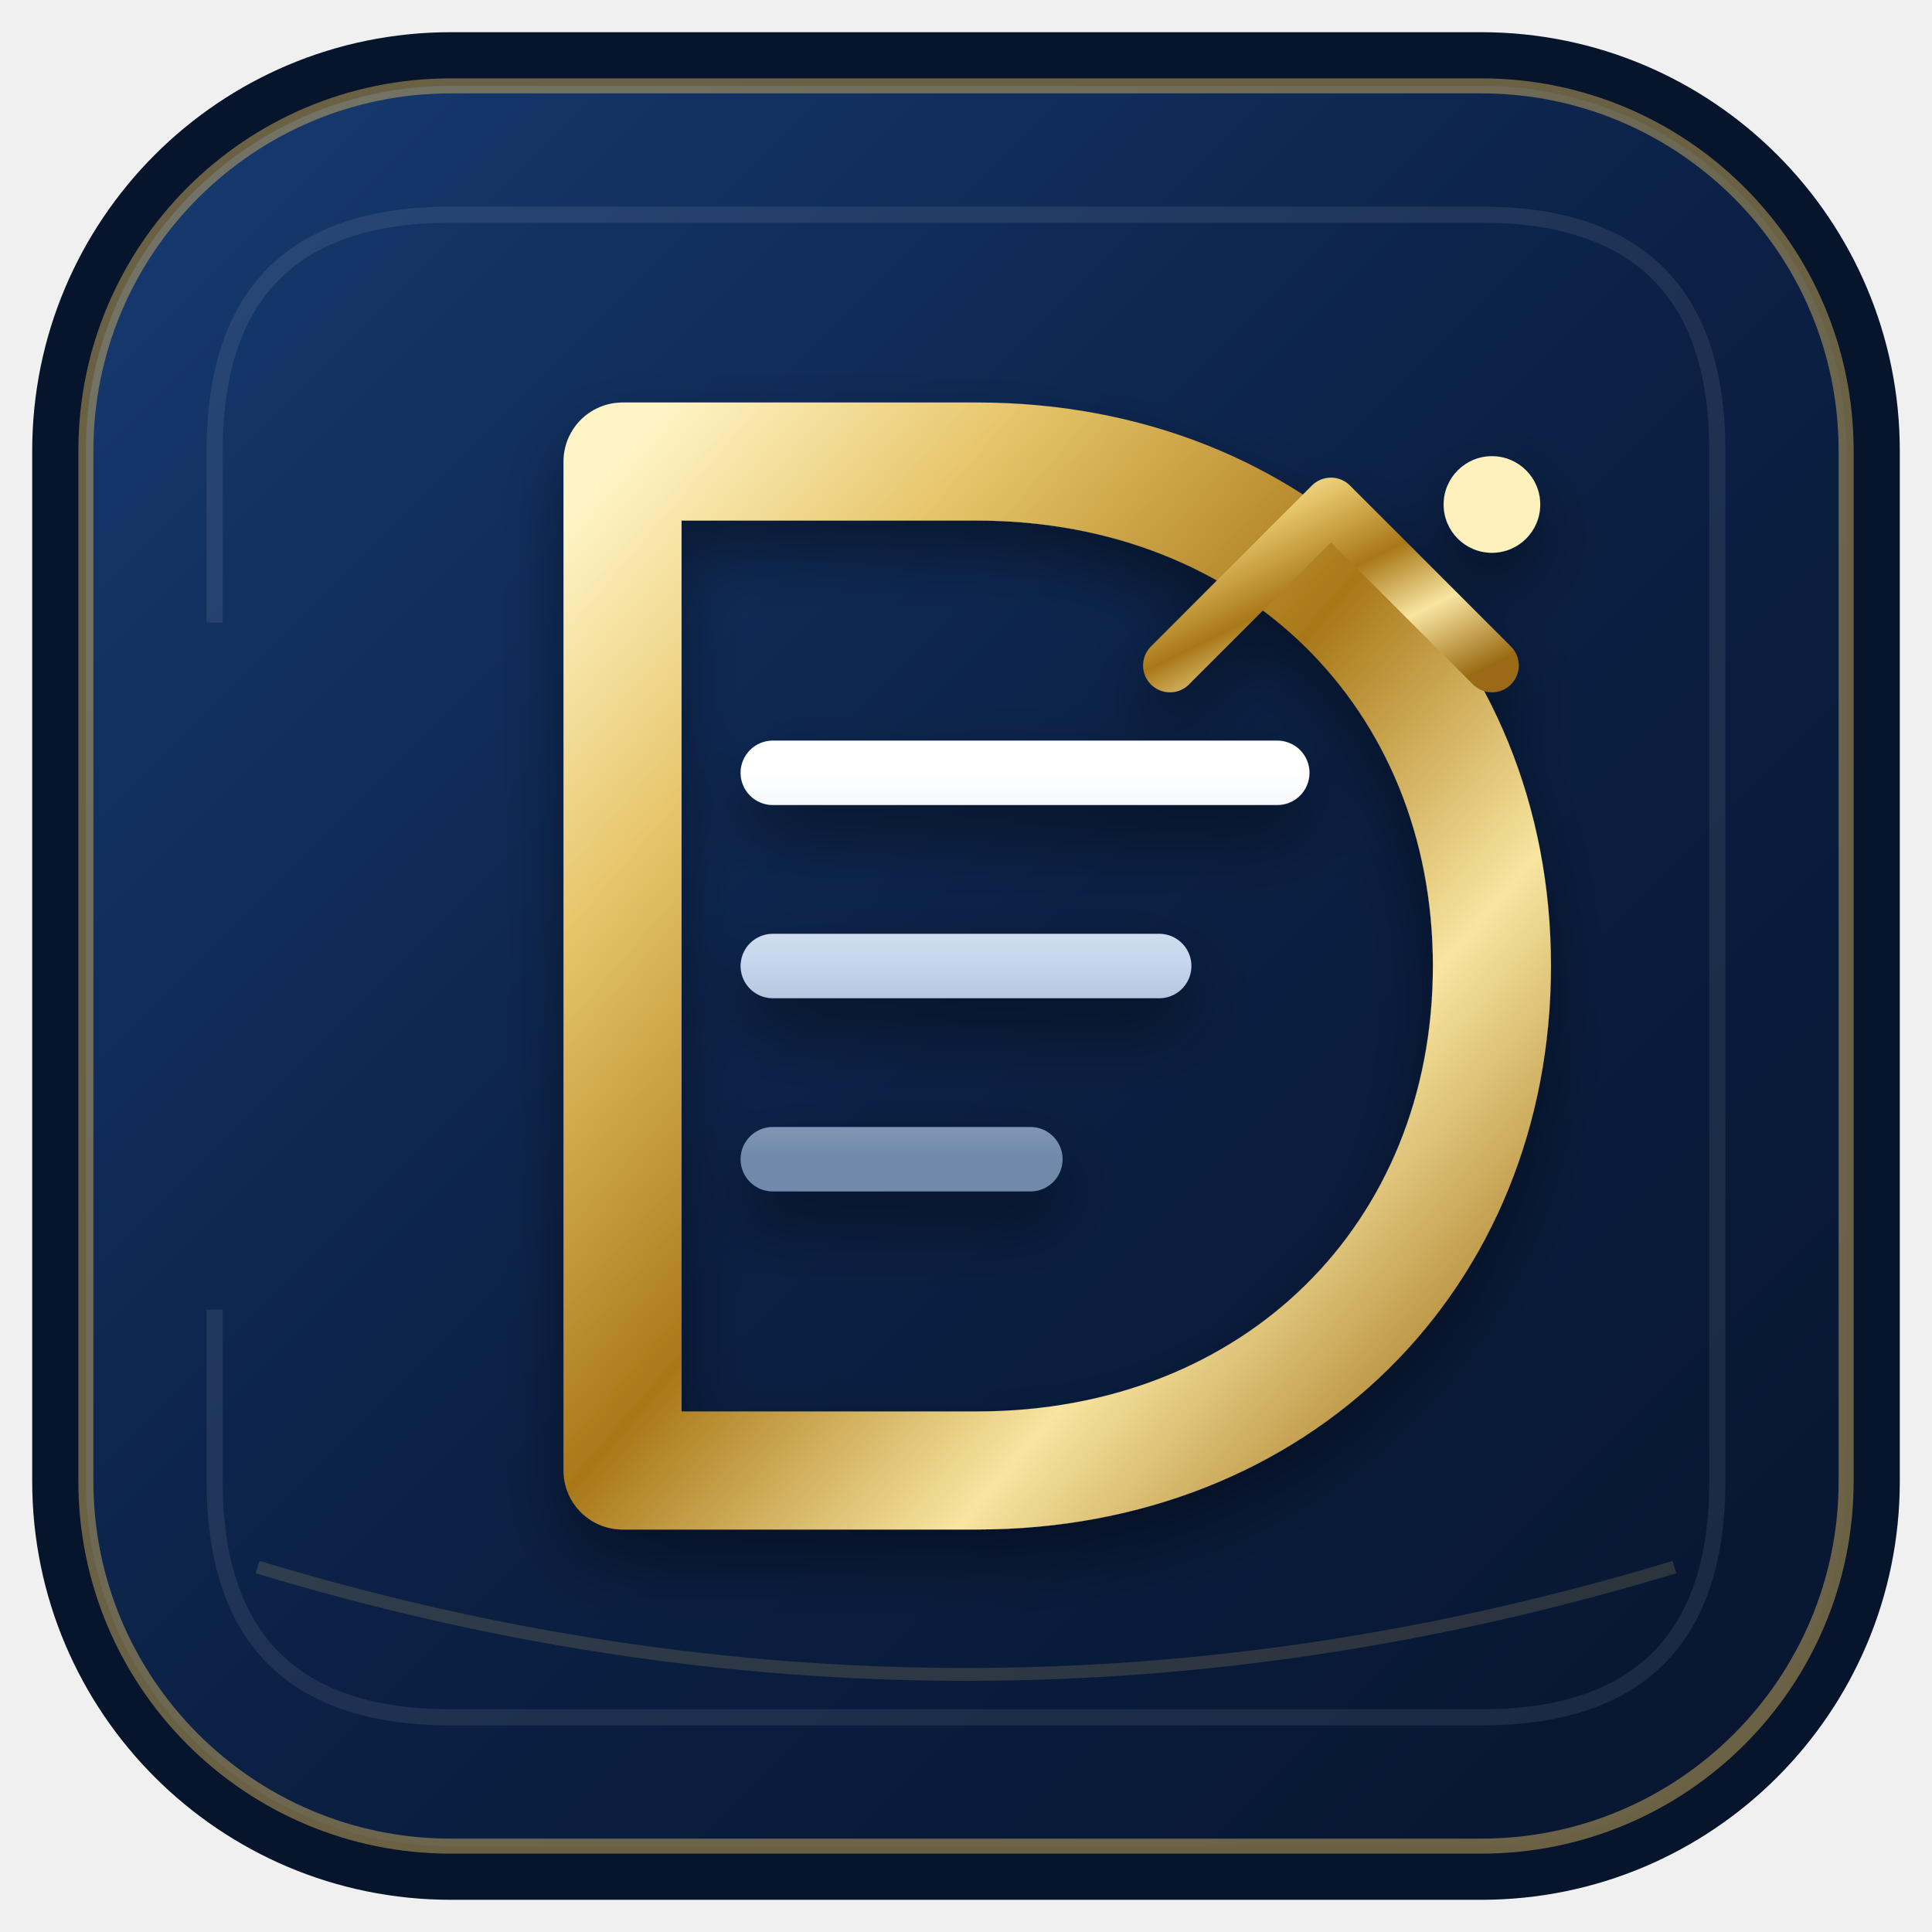
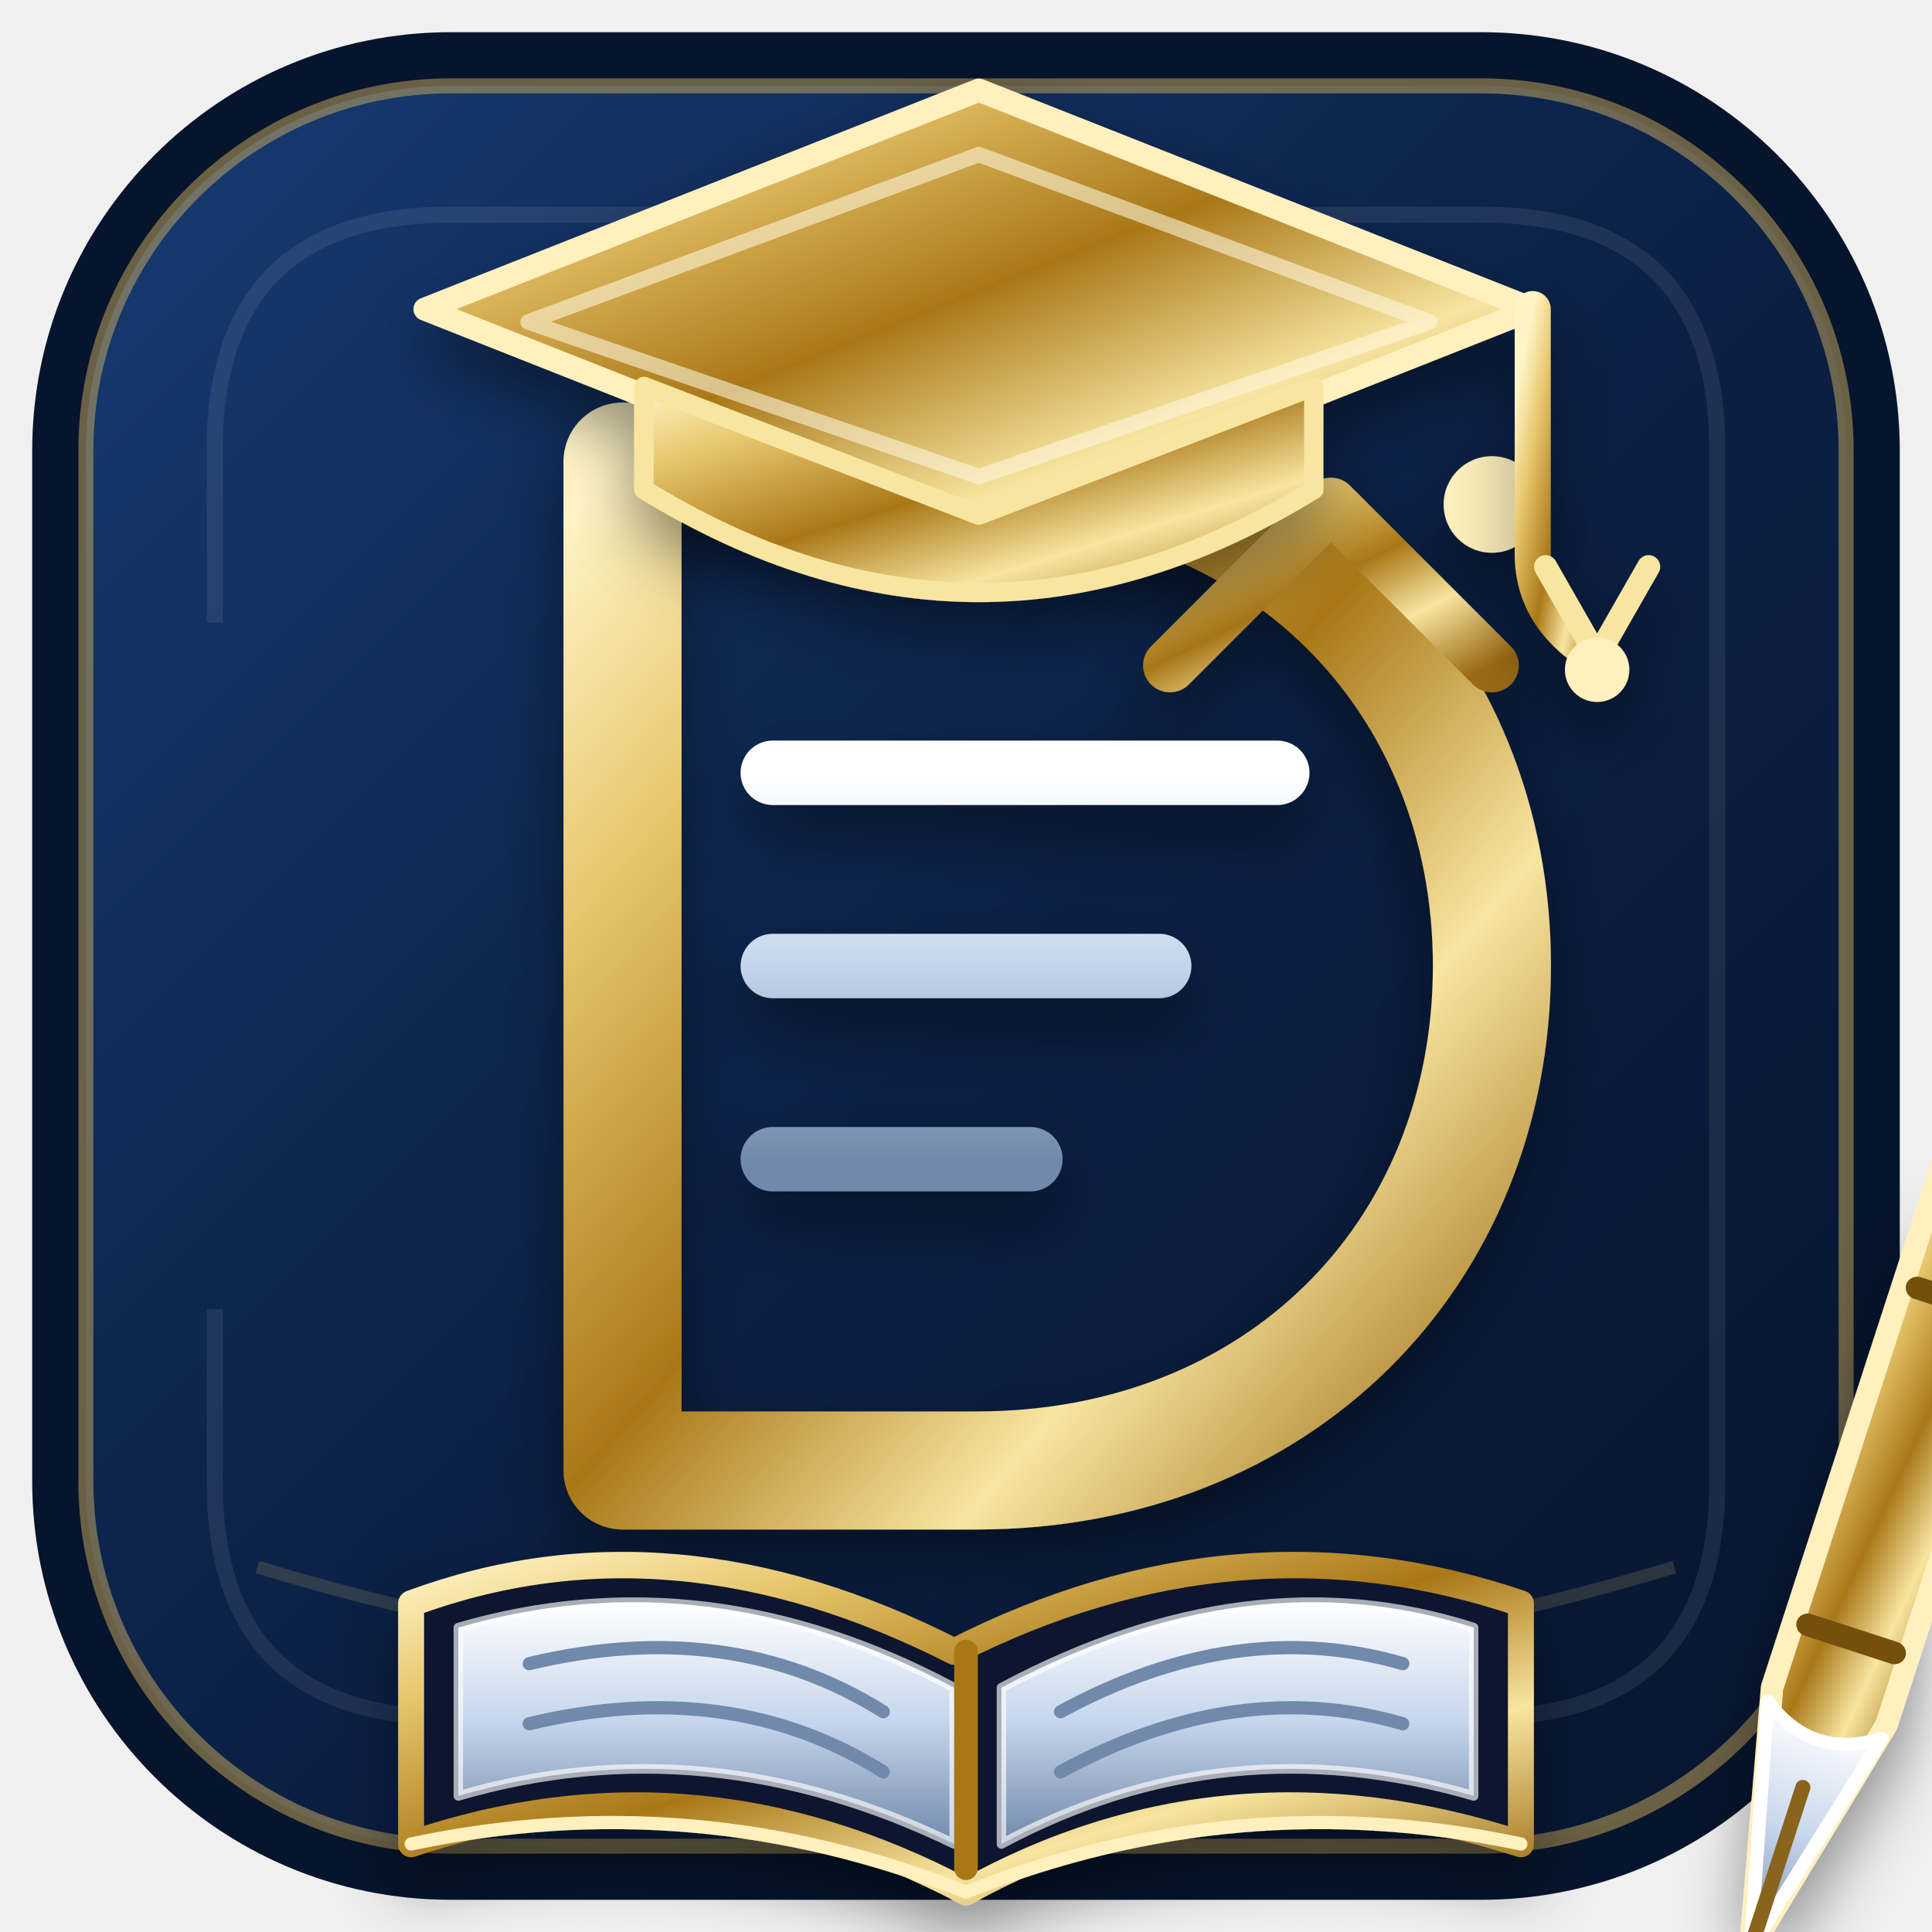
<svg xmlns="http://www.w3.org/2000/svg" viewBox="0 0 180 180" role="img" aria-labelledby="title desc">
  <defs>
    <linearGradient id="base" x1="0" y1="0" x2="1" y2="1">
      <stop offset="0" stop-color="#173b72" />
      <stop offset=".52" stop-color="#0b2044" />
      <stop offset="1" stop-color="#07152f" />
    </linearGradient>
    <linearGradient id="gold" x1="0" y1="0" x2="1" y2="1">
      <stop offset="0" stop-color="#fff4c6" />
      <stop offset=".2" stop-color="#e7c66c" />
      <stop offset=".48" stop-color="#a97818" />
      <stop offset=".72" stop-color="#f8e5a0" />
      <stop offset="1" stop-color="#9a6a12" />
    </linearGradient>
    <linearGradient id="platinum" x1="0" y1="0" x2="0" y2="1">
      <stop offset="0" stop-color="#ffffff" />
      <stop offset=".48" stop-color="#c8d7ed" />
      <stop offset="1" stop-color="#7189aa" />
    </linearGradient>
    <linearGradient id="shine" x1="0" y1="0" x2="1" y2="0">
      <stop offset="0" stop-color="#fff" stop-opacity="0" />
      <stop offset=".48" stop-color="#fff" stop-opacity=".78" />
      <stop offset="1" stop-color="#fff" stop-opacity="0" />
      <animate attributeName="x1" values="-1;1.4" dur="5.8s" repeatCount="indefinite" />
      <animate attributeName="x2" values="0;2.4" dur="5.8s" repeatCount="indefinite" />
    </linearGradient>
    <filter id="depth" x="-30%" y="-30%" width="160%" height="160%">
      <feGaussianBlur in="SourceAlpha" stdDeviation="3" result="blur" />
      <feOffset dy="3" result="offset" />
      <feComponentTransfer>
        <feFuncA type="linear" slope=".42" />
      </feComponentTransfer>
      <feMerge>
        <feMergeNode />
        <feMergeNode in="SourceGraphic" />
      </feMerge>
    </filter>
    <clipPath id="markClip">
      <rect x="27" y="27" width="126" height="126" rx="30" />
    </clipPath>
  </defs>
  <rect x="3" y="3" width="174" height="174" rx="39" fill="#06142c" />
  <rect x="8" y="8" width="164" height="164" rx="34" fill="url(#base)" stroke="#d6b45e" stroke-opacity=".48" stroke-width="1.4" />
  <path d="M20 58V42Q20 20 42 20H138Q160 20 160 42V138Q160 160 138 160H42Q20 160 20 138V122" fill="none" stroke="#ffffff" stroke-opacity=".08" stroke-width="1.5" />
  <g filter="url(#depth)">
    <path d="M58 43H91C119 43 139 63 139 90S119 137 91 137H58V43Z" fill="none" stroke="url(#gold)" stroke-width="11" stroke-linecap="round" stroke-linejoin="round" />
    <path d="M58 43V137" stroke="url(#platinum)" stroke-width="5" stroke-linecap="round" />
    <path d="M72 108H96M72 90H108M72 72H119" fill="none" stroke="url(#platinum)" stroke-width="6" stroke-linecap="round" />
    <path d="M109 62L124 47L139 62" fill="none" stroke="url(#gold)" stroke-width="5" stroke-linecap="round" stroke-linejoin="round" />
    <circle cx="139" cy="47" r="4.5" fill="#fff1bd" />
  </g>
  <g clip-path="url(#markClip)" opacity=".34">
    <path d="M-20 42L75 -20H105L10 42Z" fill="url(#shine)">
      <animateTransform attributeName="transform" type="translate" values="-100 0;210 0" dur="5.8s" repeatCount="indefinite" />
    </path>
  </g>
  <path d="M24 146Q90 166 156 146" fill="none" stroke="#e8c96f" stroke-opacity=".16" stroke-width="1.2" />
+   <g id="education-accents" filter="url(#depth)" stroke-linecap="round" stroke-linejoin="round">
+     <g transform="translate(-18 -6) scale(1.2)">
+       <path d="M48 29L91 12L134 29L91 46Z" fill="url(#gold)" stroke="#fff0bd" stroke-width="1.8" />
+       <path d="M65 35L91 45L117 35V43Q91 59 65 43Z" fill="url(#gold)" stroke="#f8e5a0" stroke-width="1.5" />
+       <path d="M91 17L126 30L91 42L56 30Z" fill="none" stroke="#fff7dc" stroke-opacity=".58" stroke-width="1.2" />
+       <path d="M134 29V48Q134 53 139 56" fill="none" stroke="url(#gold)" stroke-width="2.8" />
+       <path d="M135 49L139 56L143 49" fill="none" stroke="#f8e5a0" stroke-width="1.8" />
+       <circle cx="139" cy="57" r="2.5" fill="#fff0bd" stroke="none" />
+     </g>
+     <g transform="translate(-22 -5) rotate(18 151 96) scale(1.4 1.32)">
+       <path d="M151 61Q155 67 155 73V112L151 130L147 112V73Q147 67 151 61Z" fill="url(#gold)" stroke="#fff0bd" stroke-width="1.5" />
+       <path d="M148 76H154M148 82H154M148 107H154" stroke="#76500f" stroke-width="1.6" />
+       <path d="M151 64V79M151 116V130" stroke="#fff7dc" stroke-opacity=".8" stroke-width="1.2" />
+       <path d="M151 130L147 113Q151 116 155 113Z" fill="url(#platinum)" stroke="#fff" stroke-width=".9" />
+       <path d="M151 130L151 118" stroke="#8a641c" stroke-width="1" />
+       <path d="M155 72L159 78V91" fill="none" stroke="#fff0bd" stroke-width="1.8" />
+       <circle cx="151" cy="72" r="2" fill="#fff" stroke="none" />
+     </g>
+     <g transform="translate(-9 -13) scale(1.1 1.12)">
+       <path d="M43 145Q65 137 89 149Q113 137 137 145V165Q112 157 90 169Q67 157 43 165Z" fill="#07152f" stroke="url(#gold)" stroke-width="2.2" />
+       <path d="M47 147Q68 141 89 152V165Q68 155 47 161Z" fill="url(#platinum)" stroke="#fff" stroke-opacity=".65" stroke-width=".8" />
+       <path d="M93 152Q114 141 133 147V161Q112 155 93 165Z" fill="url(#platinum)" stroke="#fff" stroke-opacity=".65" stroke-width=".8" />
+       <path d="M90 149V167" fill="none" stroke="#a97818" stroke-width="2" />
+       <path d="M53 150Q70 146 83 154M53 155Q70 151 83 159M98 154Q113 146 127 150M98 159Q113 151 127 155" fill="none" stroke="#7189aa" stroke-width="1.1" />
+       <path d="M43 165Q67 160 90 169Q113 160 137 165" fill="none" stroke="#fff0bd" stroke-width="1.1" />
+     </g>
+   </g>
</svg>
